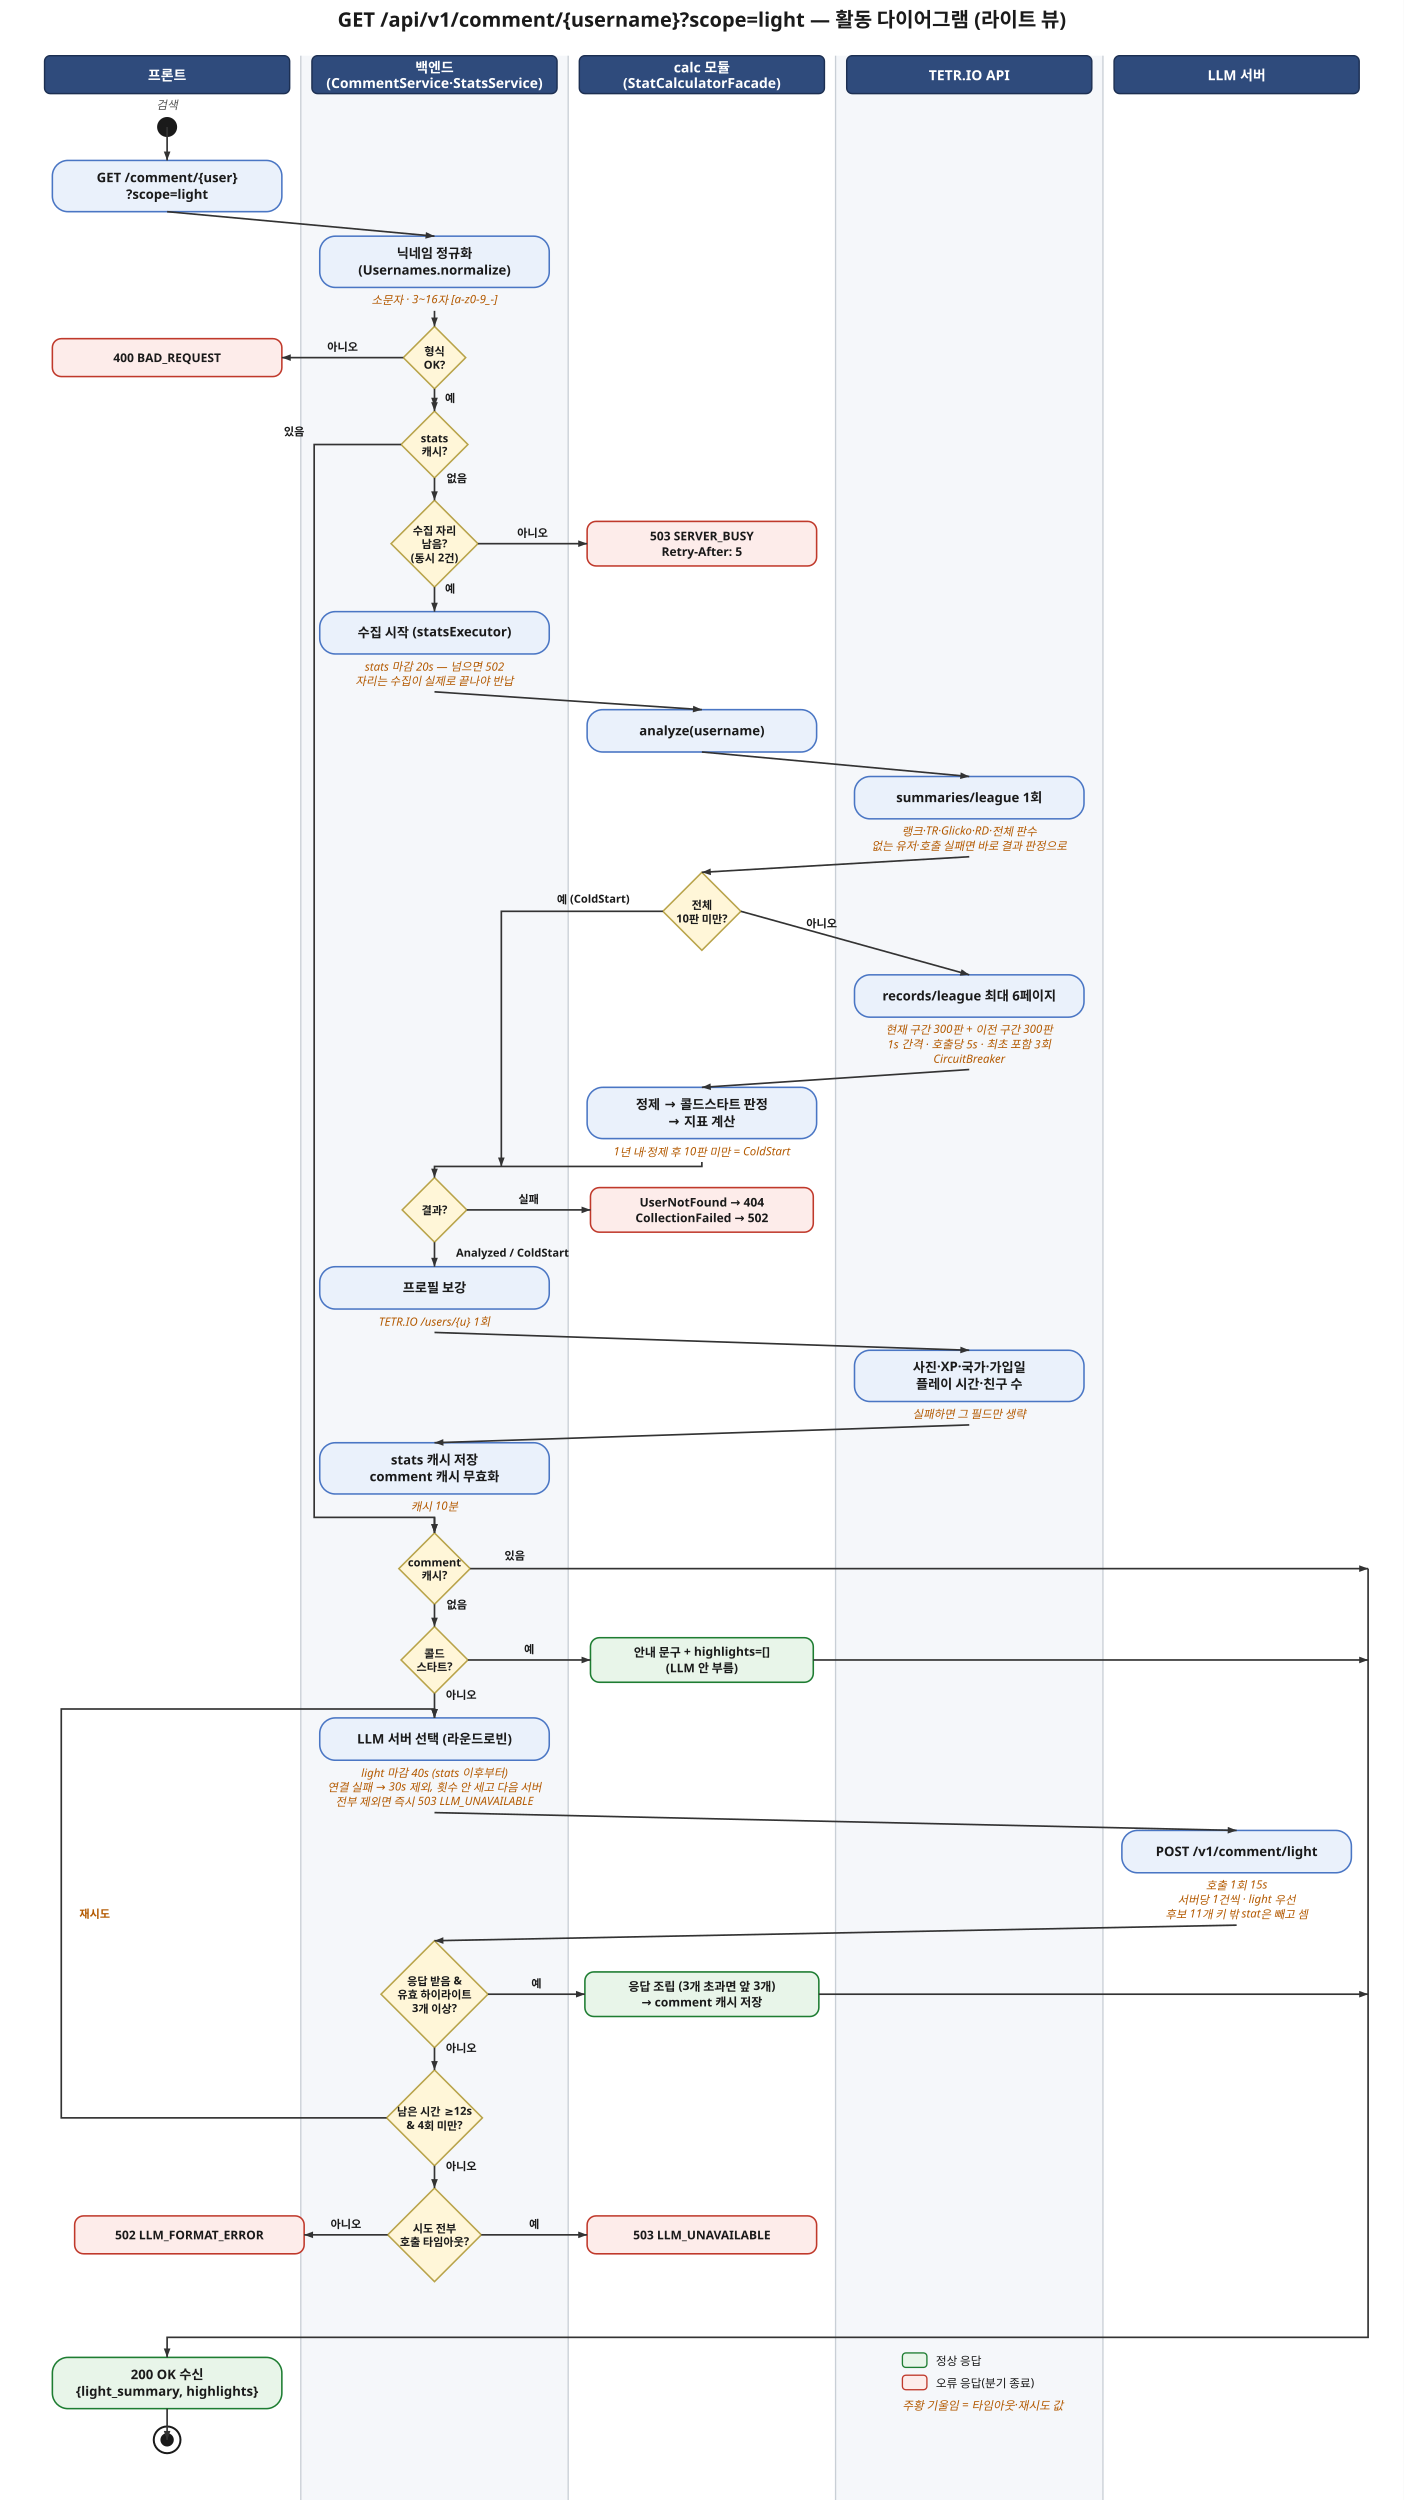
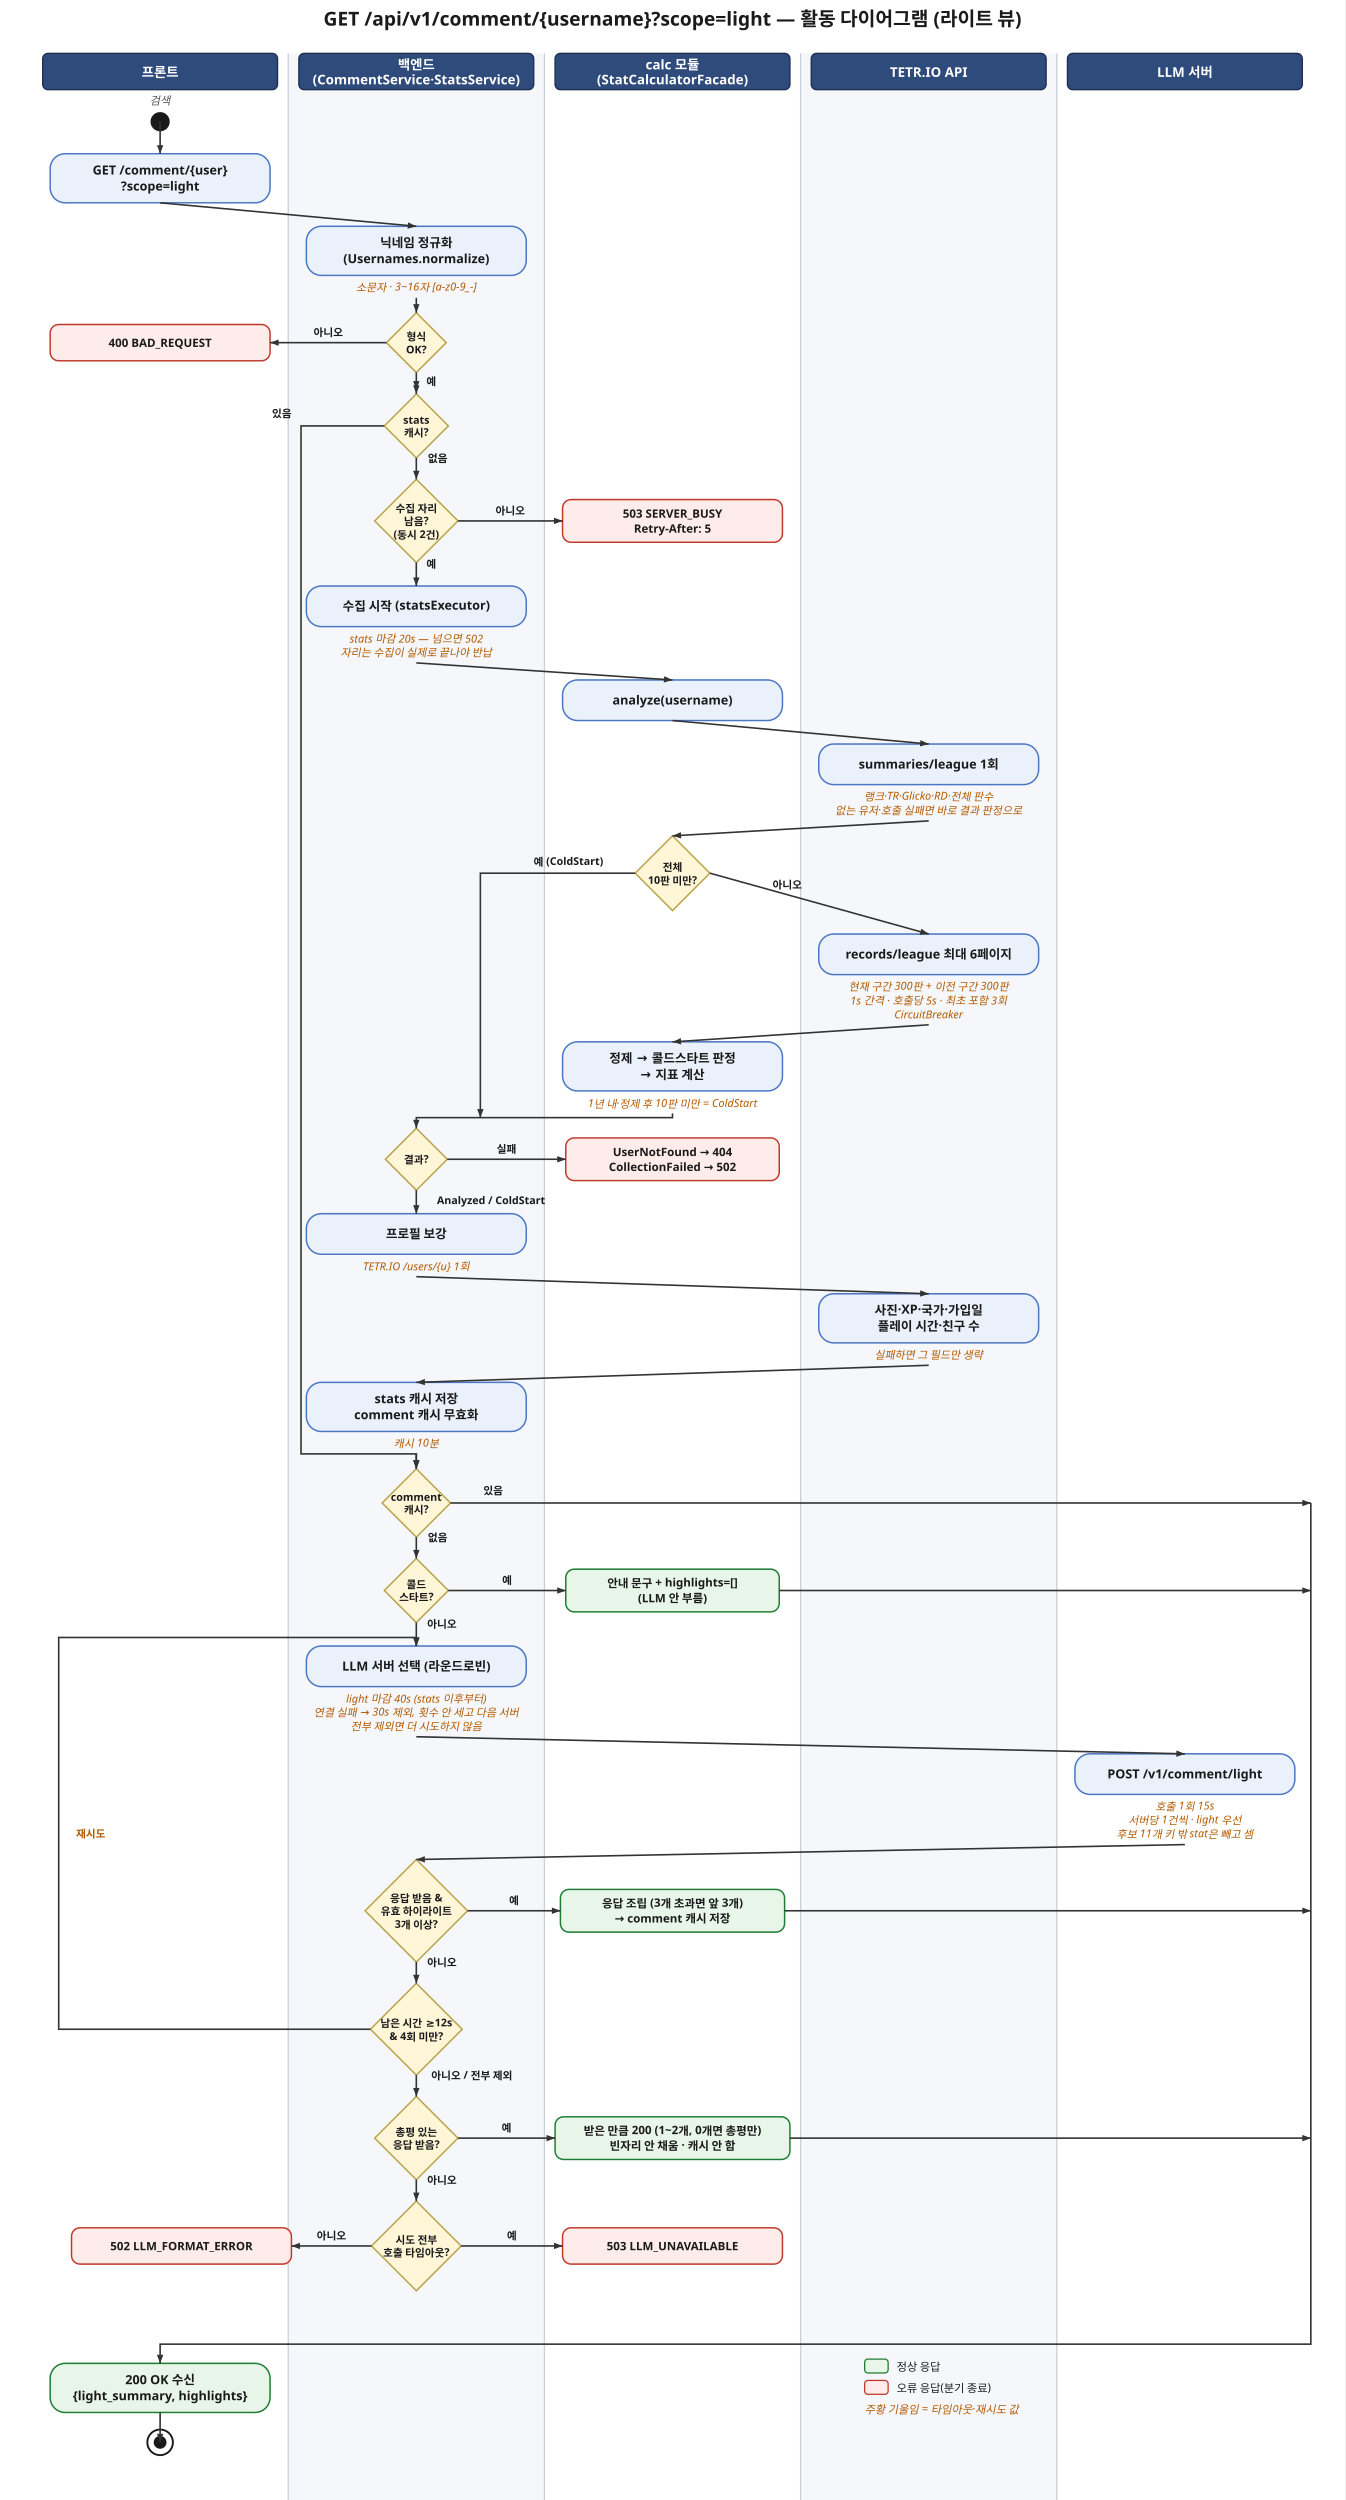
- <svg xmlns="http://www.w3.org/2000/svg" viewBox="0 0 1260 2244" width="1260" height="2244" font-family="Malgun Gothic, 'Segoe UI', sans-serif">
+ <svg xmlns="http://www.w3.org/2000/svg" viewBox="0 0 1260 2342" width="1260" height="2342" font-family="Malgun Gothic, 'Segoe UI', sans-serif">
  <defs>
    <marker id="arrowFilled" markerWidth="10" markerHeight="10" refX="8" refY="3" orient="auto" markerUnits="userSpaceOnUse">
      <path d="M0,0 L8,3 L0,6 Z" fill="#333333" />
    </marker>
  </defs>
-   <rect x="0" y="0" width="1260" height="2244" fill="#ffffff" />
+   <rect x="0" y="0" width="1260" height="2342" fill="#ffffff" />
  <text x="630.0" y="24" font-size="18" font-weight="bold" text-anchor="middle" fill="#1a1a1a">GET /api/v1/comment/{username}?scope=light — 활동 다이어그램 (라이트 뷰)</text>
-   <rect x="270.0" y="50" width="240" height="2194" fill="#f5f7fa" />
-   <rect x="750.0" y="50" width="240" height="2194" fill="#f5f7fa" />
-   <line x1="270.0" y1="50" x2="270.0" y2="2244" stroke="#c9cfd6" stroke-width="1.2" />
-   <line x1="510.0" y1="50" x2="510.0" y2="2244" stroke="#c9cfd6" stroke-width="1.2" />
-   <line x1="750.0" y1="50" x2="750.0" y2="2244" stroke="#c9cfd6" stroke-width="1.2" />
-   <line x1="990.0" y1="50" x2="990.0" y2="2244" stroke="#c9cfd6" stroke-width="1.2" />
+   <rect x="270.0" y="50" width="240" height="2292" fill="#f5f7fa" />
+   <rect x="750.0" y="50" width="240" height="2292" fill="#f5f7fa" />
+   <line x1="270.0" y1="50" x2="270.0" y2="2342" stroke="#c9cfd6" stroke-width="1.2" />
+   <line x1="510.0" y1="50" x2="510.0" y2="2342" stroke="#c9cfd6" stroke-width="1.2" />
+   <line x1="750.0" y1="50" x2="750.0" y2="2342" stroke="#c9cfd6" stroke-width="1.2" />
+   <line x1="990.0" y1="50" x2="990.0" y2="2342" stroke="#c9cfd6" stroke-width="1.2" />
  <rect x="40.0" y="50" width="220" height="34" rx="5" fill="#2f4b7c" stroke="#1c2f52" stroke-width="1.3" />
  <rect x="280.0" y="50" width="220" height="34" rx="5" fill="#2f4b7c" stroke="#1c2f52" stroke-width="1.3" />
  <rect x="520.0" y="50" width="220" height="34" rx="5" fill="#2f4b7c" stroke="#1c2f52" stroke-width="1.3" />
  <rect x="760.0" y="50" width="220" height="34" rx="5" fill="#2f4b7c" stroke="#1c2f52" stroke-width="1.3" />
  <rect x="1000.0" y="50" width="220" height="34" rx="5" fill="#2f4b7c" stroke="#1c2f52" stroke-width="1.3" />
  <circle cx="150" cy="114" r="9" fill="#1a1a1a" />
  <text x="150" y="98" font-family="Malgun Gothic, 'Segoe UI', sans-serif" font-size="10.5" fill="#555555" text-anchor="middle" font-weight="normal" font-style="italic">검색</text>
  <rect x="47.0" y="144" width="206" height="46" rx="14" fill="#eaf1fb" stroke="#4a76c4" stroke-width="1.4" />
  <text x="150" y="163.5" font-family="Malgun Gothic, 'Segoe UI', sans-serif" font-size="11.8" fill="#1a1a1a" text-anchor="middle" font-weight="bold" font-style="normal">GET /comment/{user}</text>
  <text x="150" y="178.5" font-family="Malgun Gothic, 'Segoe UI', sans-serif" font-size="11.8" fill="#1a1a1a" text-anchor="middle" font-weight="bold" font-style="normal">?scope=light</text>
  <line x1="150" y1="114" x2="150" y2="144" stroke="#333333" stroke-width="1.5" />
  <line x1="150" y1="114" x2="150" y2="144" stroke="transparent" stroke-width="10" marker-end="url(#arrowFilled)" />
  <rect x="287.0" y="212" width="206" height="46" rx="14" fill="#eaf1fb" stroke="#4a76c4" stroke-width="1.4" />
  <text x="390" y="231.5" font-family="Malgun Gothic, 'Segoe UI', sans-serif" font-size="11.8" fill="#1a1a1a" text-anchor="middle" font-weight="bold" font-style="normal">닉네임 정규화</text>
  <text x="390" y="246.5" font-family="Malgun Gothic, 'Segoe UI', sans-serif" font-size="11.8" fill="#1a1a1a" text-anchor="middle" font-weight="bold" font-style="normal">(Usernames.normalize)</text>
  <text x="390" y="273" font-family="Malgun Gothic, 'Segoe UI', sans-serif" font-size="10.3" fill="#b35900" text-anchor="middle" font-weight="normal" font-style="italic">소문자 · 3~16자 [a-z0-9_-]</text>
  <line x1="150" y1="190" x2="390" y2="212" stroke="#333333" stroke-width="1.5" />
  <line x1="150" y1="190" x2="390" y2="212" stroke="transparent" stroke-width="10" marker-end="url(#arrowFilled)" />
  <polygon points="390,293 418.0,321.0 390,349 362.0,321.0" fill="#fff6d8" stroke="#b8a349" stroke-width="1.4" />
  <text x="390" y="319.0" font-family="Malgun Gothic, 'Segoe UI', sans-serif" font-size="10" fill="#1a1a1a" text-anchor="middle" font-weight="bold" font-style="normal">형식</text>
  <text x="390" y="331.0" font-family="Malgun Gothic, 'Segoe UI', sans-serif" font-size="10" fill="#1a1a1a" text-anchor="middle" font-weight="bold" font-style="normal">OK?</text>
  <line x1="390" y1="279" x2="390" y2="293" stroke="#333333" stroke-width="1.5" />
  <line x1="390" y1="279" x2="390" y2="293" stroke="transparent" stroke-width="10" marker-end="url(#arrowFilled)" />
  <rect x="47.0" y="304.0" width="206" height="34" rx="8" fill="#fdecea" stroke="#c0392b" stroke-width="1.4" />
  <text x="150" y="325.0" font-family="Malgun Gothic, 'Segoe UI', sans-serif" font-size="10.8" fill="#1a1a1a" text-anchor="middle" font-weight="bold" font-style="normal">400 BAD_REQUEST</text>
  <line x1="362.0" y1="321.0" x2="253.0" y2="321.0" stroke="#333333" stroke-width="1.5" />
  <line x1="362.0" y1="321.0" x2="253.0" y2="321.0" stroke="transparent" stroke-width="10" marker-end="url(#arrowFilled)" />
  <text x="307.5" y="315.0" font-family="Malgun Gothic, 'Segoe UI', sans-serif" font-size="10" fill="#1a1a1a" text-anchor="middle" font-weight="bold" font-style="normal">아니오</text>
  <line x1="390" y1="349" x2="390" y2="365" stroke="#333333" stroke-width="1.5" />
  <line x1="390" y1="349" x2="390" y2="365" stroke="transparent" stroke-width="10" marker-end="url(#arrowFilled)" />
  <text x="404.0" y="361.0" font-family="Malgun Gothic, 'Segoe UI', sans-serif" font-size="10" fill="#1a1a1a" text-anchor="middle" font-weight="bold" font-style="normal">예</text>
  <polygon points="390,369 420.0,399.0 390,429 360.0,399.0" fill="#fff6d8" stroke="#b8a349" stroke-width="1.4" />
  <text x="390" y="397.0" font-family="Malgun Gothic, 'Segoe UI', sans-serif" font-size="10" fill="#1a1a1a" text-anchor="middle" font-weight="bold" font-style="normal">stats</text>
  <text x="390" y="409.0" font-family="Malgun Gothic, 'Segoe UI', sans-serif" font-size="10" fill="#1a1a1a" text-anchor="middle" font-weight="bold" font-style="normal">캐시?</text>
  <line x1="390" y1="365" x2="390" y2="369" stroke="#333333" stroke-width="1.5" />
  <line x1="390" y1="365" x2="390" y2="369" stroke="transparent" stroke-width="10" marker-end="url(#arrowFilled)" />
  <polygon points="390,449 429.0,488.0 390,527 351.0,488.0" fill="#fff6d8" stroke="#b8a349" stroke-width="1.4" />
  <text x="390" y="480.0" font-family="Malgun Gothic, 'Segoe UI', sans-serif" font-size="10" fill="#1a1a1a" text-anchor="middle" font-weight="bold" font-style="normal">수집 자리</text>
  <text x="390" y="492.0" font-family="Malgun Gothic, 'Segoe UI', sans-serif" font-size="10" fill="#1a1a1a" text-anchor="middle" font-weight="bold" font-style="normal">남음?</text>
  <text x="390" y="504.0" font-family="Malgun Gothic, 'Segoe UI', sans-serif" font-size="10" fill="#1a1a1a" text-anchor="middle" font-weight="bold" font-style="normal">(동시 2건)</text>
  <line x1="390" y1="429" x2="390" y2="449" stroke="#333333" stroke-width="1.5" />
  <line x1="390" y1="429" x2="390" y2="449" stroke="transparent" stroke-width="10" marker-end="url(#arrowFilled)" />
  <text x="410.0" y="433.0" font-family="Malgun Gothic, 'Segoe UI', sans-serif" font-size="10" fill="#1a1a1a" text-anchor="middle" font-weight="bold" font-style="normal">없음</text>
  <rect x="527.0" y="468.0" width="206" height="40" rx="8" fill="#fdecea" stroke="#c0392b" stroke-width="1.4" />
  <text x="630" y="485.0" font-family="Malgun Gothic, 'Segoe UI', sans-serif" font-size="10.8" fill="#1a1a1a" text-anchor="middle" font-weight="bold" font-style="normal">503 SERVER_BUSY</text>
  <text x="630" y="499.0" font-family="Malgun Gothic, 'Segoe UI', sans-serif" font-size="10.8" fill="#1a1a1a" text-anchor="middle" font-weight="bold" font-style="normal">Retry-After: 5</text>
  <line x1="429.0" y1="488.0" x2="527.0" y2="488.0" stroke="#333333" stroke-width="1.5" />
  <line x1="429.0" y1="488.0" x2="527.0" y2="488.0" stroke="transparent" stroke-width="10" marker-end="url(#arrowFilled)" />
  <text x="478.0" y="482.0" font-family="Malgun Gothic, 'Segoe UI', sans-serif" font-size="10" fill="#1a1a1a" text-anchor="middle" font-weight="bold" font-style="normal">아니오</text>
  <rect x="287.0" y="549" width="206" height="38" rx="14" fill="#eaf1fb" stroke="#4a76c4" stroke-width="1.4" />
  <text x="390" y="572.0" font-family="Malgun Gothic, 'Segoe UI', sans-serif" font-size="11.8" fill="#1a1a1a" text-anchor="middle" font-weight="bold" font-style="normal">수집 시작 (statsExecutor)</text>
  <text x="390" y="602" font-family="Malgun Gothic, 'Segoe UI', sans-serif" font-size="10.3" fill="#b35900" text-anchor="middle" font-weight="normal" font-style="italic">stats 마감 20s — 넘으면 502</text>
  <text x="390" y="615" font-family="Malgun Gothic, 'Segoe UI', sans-serif" font-size="10.3" fill="#b35900" text-anchor="middle" font-weight="normal" font-style="italic">자리는 수집이 실제로 끝나야 반납</text>
  <line x1="390" y1="527" x2="390" y2="549" stroke="#333333" stroke-width="1.5" />
  <line x1="390" y1="527" x2="390" y2="549" stroke="transparent" stroke-width="10" marker-end="url(#arrowFilled)" />
  <text x="404.0" y="532.0" font-family="Malgun Gothic, 'Segoe UI', sans-serif" font-size="10" fill="#1a1a1a" text-anchor="middle" font-weight="bold" font-style="normal">예</text>
  <rect x="527.0" y="637" width="206" height="38" rx="14" fill="#eaf1fb" stroke="#4a76c4" stroke-width="1.4" />
  <text x="630" y="660.0" font-family="Malgun Gothic, 'Segoe UI', sans-serif" font-size="11.8" fill="#1a1a1a" text-anchor="middle" font-weight="bold" font-style="normal">analyze(username)</text>
  <line x1="390" y1="621" x2="630" y2="637" stroke="#333333" stroke-width="1.5" />
  <line x1="390" y1="621" x2="630" y2="637" stroke="transparent" stroke-width="10" marker-end="url(#arrowFilled)" />
  <rect x="767.0" y="697" width="206" height="38" rx="14" fill="#eaf1fb" stroke="#4a76c4" stroke-width="1.4" />
  <text x="870" y="720.0" font-family="Malgun Gothic, 'Segoe UI', sans-serif" font-size="11.8" fill="#1a1a1a" text-anchor="middle" font-weight="bold" font-style="normal">summaries/league 1회</text>
  <text x="870" y="750" font-family="Malgun Gothic, 'Segoe UI', sans-serif" font-size="10.3" fill="#b35900" text-anchor="middle" font-weight="normal" font-style="italic">랭크·TR·Glicko·RD·전체 판수</text>
  <text x="870" y="763" font-family="Malgun Gothic, 'Segoe UI', sans-serif" font-size="10.3" fill="#b35900" text-anchor="middle" font-weight="normal" font-style="italic">없는 유저·호출 실패면 바로 결과 판정으로</text>
  <line x1="630" y1="675" x2="870" y2="697" stroke="#333333" stroke-width="1.5" />
  <line x1="630" y1="675" x2="870" y2="697" stroke="transparent" stroke-width="10" marker-end="url(#arrowFilled)" />
  <polygon points="630,783 665.0,818.0 630,853 595.0,818.0" fill="#fff6d8" stroke="#b8a349" stroke-width="1.4" />
  <text x="630" y="816.0" font-family="Malgun Gothic, 'Segoe UI', sans-serif" font-size="10" fill="#1a1a1a" text-anchor="middle" font-weight="bold" font-style="normal">전체</text>
  <text x="630" y="828.0" font-family="Malgun Gothic, 'Segoe UI', sans-serif" font-size="10" fill="#1a1a1a" text-anchor="middle" font-weight="bold" font-style="normal">10판 미만?</text>
  <line x1="870" y1="769" x2="630" y2="783" stroke="#333333" stroke-width="1.5" />
  <line x1="870" y1="769" x2="630" y2="783" stroke="transparent" stroke-width="10" marker-end="url(#arrowFilled)" />
  <rect x="767.0" y="875" width="206" height="38" rx="14" fill="#eaf1fb" stroke="#4a76c4" stroke-width="1.4" />
  <text x="870" y="898.0" font-family="Malgun Gothic, 'Segoe UI', sans-serif" font-size="11.8" fill="#1a1a1a" text-anchor="middle" font-weight="bold" font-style="normal">records/league 최대 6페이지</text>
  <text x="870" y="928" font-family="Malgun Gothic, 'Segoe UI', sans-serif" font-size="10.3" fill="#b35900" text-anchor="middle" font-weight="normal" font-style="italic">현재 구간 300판 + 이전 구간 300판</text>
  <text x="870" y="941" font-family="Malgun Gothic, 'Segoe UI', sans-serif" font-size="10.3" fill="#b35900" text-anchor="middle" font-weight="normal" font-style="italic">1s 간격 · 호출당 5s · 최초 포함 3회</text>
  <text x="870" y="954" font-family="Malgun Gothic, 'Segoe UI', sans-serif" font-size="10.3" fill="#b35900" text-anchor="middle" font-weight="normal" font-style="italic">CircuitBreaker</text>
  <line x1="665.0" y1="818.0" x2="870" y2="875" stroke="#333333" stroke-width="1.5" />
  <line x1="665.0" y1="818.0" x2="870" y2="875" stroke="transparent" stroke-width="10" marker-end="url(#arrowFilled)" />
  <text x="737.5" y="832.5" font-family="Malgun Gothic, 'Segoe UI', sans-serif" font-size="10" fill="#1a1a1a" text-anchor="middle" font-weight="bold" font-style="normal">아니오</text>
  <rect x="527.0" y="976" width="206" height="46" rx="14" fill="#eaf1fb" stroke="#4a76c4" stroke-width="1.4" />
  <text x="630" y="995.5" font-family="Malgun Gothic, 'Segoe UI', sans-serif" font-size="11.8" fill="#1a1a1a" text-anchor="middle" font-weight="bold" font-style="normal">정제 → 콜드스타트 판정</text>
  <text x="630" y="1010.5" font-family="Malgun Gothic, 'Segoe UI', sans-serif" font-size="11.8" fill="#1a1a1a" text-anchor="middle" font-weight="bold" font-style="normal">→ 지표 계산</text>
  <text x="630" y="1037" font-family="Malgun Gothic, 'Segoe UI', sans-serif" font-size="10.3" fill="#b35900" text-anchor="middle" font-weight="normal" font-style="italic">1년 내·정제 후 10판 미만 = ColdStart</text>
  <line x1="870" y1="960" x2="630" y2="976" stroke="#333333" stroke-width="1.5" />
  <line x1="870" y1="960" x2="630" y2="976" stroke="transparent" stroke-width="10" marker-end="url(#arrowFilled)" />
  <polygon points="390,1057 419.0,1086.0 390,1115 361.0,1086.0" fill="#fff6d8" stroke="#b8a349" stroke-width="1.4" />
  <text x="390" y="1090.0" font-family="Malgun Gothic, 'Segoe UI', sans-serif" font-size="10" fill="#1a1a1a" text-anchor="middle" font-weight="bold" font-style="normal">결과?</text>
  <path d="M630,1043 L630,1047 L390,1047 L390,1057" fill="none" stroke="#333333" stroke-width="1.5" />
  <line x1="390" y1="1047" x2="390" y2="1057" stroke="transparent" stroke-width="10" marker-end="url(#arrowFilled)" />
  <path d="M595.0,818.0 L450,818.0 L450,1047" fill="none" stroke="#333333" stroke-width="1.5" />
  <line x1="450" y1="818.0" x2="450" y2="1047" stroke="transparent" stroke-width="10" marker-end="url(#arrowFilled)" />
  <text x="532.5" y="811.0" font-family="Malgun Gothic, 'Segoe UI', sans-serif" font-size="10" fill="#1a1a1a" text-anchor="middle" font-weight="bold" font-style="normal">예 (ColdStart)</text>
  <rect x="530.0" y="1066.0" width="200" height="40" rx="8" fill="#fdecea" stroke="#c0392b" stroke-width="1.4" />
  <text x="630" y="1083.0" font-family="Malgun Gothic, 'Segoe UI', sans-serif" font-size="10.8" fill="#1a1a1a" text-anchor="middle" font-weight="bold" font-style="normal">UserNotFound → 404</text>
  <text x="630" y="1097.0" font-family="Malgun Gothic, 'Segoe UI', sans-serif" font-size="10.8" fill="#1a1a1a" text-anchor="middle" font-weight="bold" font-style="normal">CollectionFailed → 502</text>
  <line x1="419.0" y1="1086.0" x2="530.0" y2="1086.0" stroke="#333333" stroke-width="1.5" />
  <line x1="419.0" y1="1086.0" x2="530.0" y2="1086.0" stroke="transparent" stroke-width="10" marker-end="url(#arrowFilled)" />
  <text x="474.5" y="1080.0" font-family="Malgun Gothic, 'Segoe UI', sans-serif" font-size="10" fill="#1a1a1a" text-anchor="middle" font-weight="bold" font-style="normal">실패</text>
  <rect x="287.0" y="1137" width="206" height="38" rx="14" fill="#eaf1fb" stroke="#4a76c4" stroke-width="1.4" />
  <text x="390" y="1160.0" font-family="Malgun Gothic, 'Segoe UI', sans-serif" font-size="11.8" fill="#1a1a1a" text-anchor="middle" font-weight="bold" font-style="normal">프로필 보강</text>
  <text x="390" y="1190" font-family="Malgun Gothic, 'Segoe UI', sans-serif" font-size="10.3" fill="#b35900" text-anchor="middle" font-weight="normal" font-style="italic">TETR.IO /users/{u} 1회</text>
  <line x1="390" y1="1115" x2="390" y2="1137" stroke="#333333" stroke-width="1.5" />
  <line x1="390" y1="1115" x2="390" y2="1137" stroke="transparent" stroke-width="10" marker-end="url(#arrowFilled)" />
  <text x="460.0" y="1128.0" font-family="Malgun Gothic, 'Segoe UI', sans-serif" font-size="10" fill="#1a1a1a" text-anchor="middle" font-weight="bold" font-style="normal">Analyzed / ColdStart</text>
  <rect x="767.0" y="1212" width="206" height="46" rx="14" fill="#eaf1fb" stroke="#4a76c4" stroke-width="1.4" />
  <text x="870" y="1231.5" font-family="Malgun Gothic, 'Segoe UI', sans-serif" font-size="11.8" fill="#1a1a1a" text-anchor="middle" font-weight="bold" font-style="normal">사진·XP·국가·가입일</text>
  <text x="870" y="1246.5" font-family="Malgun Gothic, 'Segoe UI', sans-serif" font-size="11.8" fill="#1a1a1a" text-anchor="middle" font-weight="bold" font-style="normal">플레이 시간·친구 수</text>
  <text x="870" y="1273" font-family="Malgun Gothic, 'Segoe UI', sans-serif" font-size="10.3" fill="#b35900" text-anchor="middle" font-weight="normal" font-style="italic">실패하면 그 필드만 생략</text>
  <line x1="390" y1="1196" x2="870" y2="1212" stroke="#333333" stroke-width="1.5" />
  <line x1="390" y1="1196" x2="870" y2="1212" stroke="transparent" stroke-width="10" marker-end="url(#arrowFilled)" />
  <rect x="287.0" y="1295" width="206" height="46" rx="14" fill="#eaf1fb" stroke="#4a76c4" stroke-width="1.4" />
  <text x="390" y="1314.5" font-family="Malgun Gothic, 'Segoe UI', sans-serif" font-size="11.8" fill="#1a1a1a" text-anchor="middle" font-weight="bold" font-style="normal">stats 캐시 저장</text>
  <text x="390" y="1329.5" font-family="Malgun Gothic, 'Segoe UI', sans-serif" font-size="11.8" fill="#1a1a1a" text-anchor="middle" font-weight="bold" font-style="normal">comment 캐시 무효화</text>
  <text x="390" y="1356" font-family="Malgun Gothic, 'Segoe UI', sans-serif" font-size="10.3" fill="#b35900" text-anchor="middle" font-weight="normal" font-style="italic">캐시 10분</text>
  <line x1="870" y1="1279" x2="390" y2="1295" stroke="#333333" stroke-width="1.5" />
  <line x1="870" y1="1279" x2="390" y2="1295" stroke="transparent" stroke-width="10" marker-end="url(#arrowFilled)" />
  <polygon points="390,1376 422.0,1408.0 390,1440 358.0,1408.0" fill="#fff6d8" stroke="#b8a349" stroke-width="1.4" />
  <text x="390" y="1406.0" font-family="Malgun Gothic, 'Segoe UI', sans-serif" font-size="10" fill="#1a1a1a" text-anchor="middle" font-weight="bold" font-style="normal">comment</text>
  <text x="390" y="1418.0" font-family="Malgun Gothic, 'Segoe UI', sans-serif" font-size="10" fill="#1a1a1a" text-anchor="middle" font-weight="bold" font-style="normal">캐시?</text>
  <line x1="390" y1="1362" x2="390" y2="1376" stroke="#333333" stroke-width="1.5" />
  <line x1="390" y1="1362" x2="390" y2="1376" stroke="transparent" stroke-width="10" marker-end="url(#arrowFilled)" />
  <path d="M360.0,399.0 L282,399.0 L282,1362 L390,1362 L390,1376" fill="none" stroke="#333333" stroke-width="1.5" />
  <line x1="390" y1="1362" x2="390" y2="1376" stroke="transparent" stroke-width="10" marker-end="url(#arrowFilled)" />
  <text x="264" y="391.0" font-family="Malgun Gothic, 'Segoe UI', sans-serif" font-size="10" fill="#1a1a1a" text-anchor="middle" font-weight="bold" font-style="normal">있음</text>
  <path d="M422.0,1408.0 L1228,1408.0" fill="none" stroke="#333333" stroke-width="1.5" />
  <line x1="422.0" y1="1408.0" x2="1228" y2="1408.0" stroke="transparent" stroke-width="10" marker-end="url(#arrowFilled)" />
  <text x="462.0" y="1400.0" font-family="Malgun Gothic, 'Segoe UI', sans-serif" font-size="10" fill="#1a1a1a" text-anchor="middle" font-weight="bold" font-style="normal">있음</text>
  <polygon points="390,1460 420.0,1490.0 390,1520 360.0,1490.0" fill="#fff6d8" stroke="#b8a349" stroke-width="1.4" />
  <text x="390" y="1488.0" font-family="Malgun Gothic, 'Segoe UI', sans-serif" font-size="10" fill="#1a1a1a" text-anchor="middle" font-weight="bold" font-style="normal">콜드</text>
  <text x="390" y="1500.0" font-family="Malgun Gothic, 'Segoe UI', sans-serif" font-size="10" fill="#1a1a1a" text-anchor="middle" font-weight="bold" font-style="normal">스타트?</text>
  <line x1="390" y1="1440" x2="390" y2="1460" stroke="#333333" stroke-width="1.5" />
  <line x1="390" y1="1440" x2="390" y2="1460" stroke="transparent" stroke-width="10" marker-end="url(#arrowFilled)" />
  <text x="410.0" y="1444.0" font-family="Malgun Gothic, 'Segoe UI', sans-serif" font-size="10" fill="#1a1a1a" text-anchor="middle" font-weight="bold" font-style="normal">없음</text>
  <rect x="530.0" y="1470.0" width="200" height="40" rx="8" fill="#e8f5e9" stroke="#1e7d32" stroke-width="1.4" />
  <text x="630" y="1487.0" font-family="Malgun Gothic, 'Segoe UI', sans-serif" font-size="10.8" fill="#1a1a1a" text-anchor="middle" font-weight="bold" font-style="normal">안내 문구 + highlights=[]</text>
  <text x="630" y="1501.0" font-family="Malgun Gothic, 'Segoe UI', sans-serif" font-size="10.8" fill="#1a1a1a" text-anchor="middle" font-weight="bold" font-style="normal">(LLM 안 부름)</text>
  <line x1="420.0" y1="1490.0" x2="530.0" y2="1490.0" stroke="#333333" stroke-width="1.5" />
  <line x1="420.0" y1="1490.0" x2="530.0" y2="1490.0" stroke="transparent" stroke-width="10" marker-end="url(#arrowFilled)" />
  <text x="475.0" y="1484.0" font-family="Malgun Gothic, 'Segoe UI', sans-serif" font-size="10" fill="#1a1a1a" text-anchor="middle" font-weight="bold" font-style="normal">예</text>
  <path d="M730.0,1490.0 L1228,1490.0" fill="none" stroke="#333333" stroke-width="1.5" />
  <line x1="730.0" y1="1490.0" x2="1228" y2="1490.0" stroke="transparent" stroke-width="10" marker-end="url(#arrowFilled)" />
  <rect x="287.0" y="1542" width="206" height="38" rx="14" fill="#eaf1fb" stroke="#4a76c4" stroke-width="1.4" />
  <text x="390" y="1565.0" font-family="Malgun Gothic, 'Segoe UI', sans-serif" font-size="11.8" fill="#1a1a1a" text-anchor="middle" font-weight="bold" font-style="normal">LLM 서버 선택 (라운드로빈)</text>
  <text x="390" y="1595" font-family="Malgun Gothic, 'Segoe UI', sans-serif" font-size="10.3" fill="#b35900" text-anchor="middle" font-weight="normal" font-style="italic">light 마감 40s (stats 이후부터)</text>
  <text x="390" y="1608" font-family="Malgun Gothic, 'Segoe UI', sans-serif" font-size="10.3" fill="#b35900" text-anchor="middle" font-weight="normal" font-style="italic">연결 실패 → 30s 제외, 횟수 안 세고 다음 서버</text>
-   <text x="390" y="1621" font-family="Malgun Gothic, 'Segoe UI', sans-serif" font-size="10.3" fill="#b35900" text-anchor="middle" font-weight="normal" font-style="italic">전부 제외면 즉시 503 LLM_UNAVAILABLE</text>
+   <text x="390" y="1621" font-family="Malgun Gothic, 'Segoe UI', sans-serif" font-size="10.3" fill="#b35900" text-anchor="middle" font-weight="normal" font-style="italic">전부 제외면 더 시도하지 않음</text>
  <line x1="390" y1="1520" x2="390" y2="1542" stroke="#333333" stroke-width="1.5" />
  <line x1="390" y1="1520" x2="390" y2="1542" stroke="transparent" stroke-width="10" marker-end="url(#arrowFilled)" />
  <text x="414.0" y="1525.0" font-family="Malgun Gothic, 'Segoe UI', sans-serif" font-size="10" fill="#1a1a1a" text-anchor="middle" font-weight="bold" font-style="normal">아니오</text>
  <rect x="1007.0" y="1643" width="206" height="38" rx="14" fill="#eaf1fb" stroke="#4a76c4" stroke-width="1.4" />
  <text x="1110" y="1666.0" font-family="Malgun Gothic, 'Segoe UI', sans-serif" font-size="11.8" fill="#1a1a1a" text-anchor="middle" font-weight="bold" font-style="normal">POST /v1/comment/light</text>
  <text x="1110" y="1696" font-family="Malgun Gothic, 'Segoe UI', sans-serif" font-size="10.3" fill="#b35900" text-anchor="middle" font-weight="normal" font-style="italic">호출 1회 15s</text>
  <text x="1110" y="1709" font-family="Malgun Gothic, 'Segoe UI', sans-serif" font-size="10.3" fill="#b35900" text-anchor="middle" font-weight="normal" font-style="italic">서버당 1건씩 · light 우선</text>
  <text x="1110" y="1722" font-family="Malgun Gothic, 'Segoe UI', sans-serif" font-size="10.3" fill="#b35900" text-anchor="middle" font-weight="normal" font-style="italic">후보 11개 키 밖 stat은 빼고 셈</text>
  <line x1="390" y1="1627" x2="1110" y2="1643" stroke="#333333" stroke-width="1.5" />
  <line x1="390" y1="1627" x2="1110" y2="1643" stroke="transparent" stroke-width="10" marker-end="url(#arrowFilled)" />
  <polygon points="390,1742 438.0,1790.0 390,1838 342.0,1790.0" fill="#fff6d8" stroke="#b8a349" stroke-width="1.4" />
  <text x="390" y="1782.0" font-family="Malgun Gothic, 'Segoe UI', sans-serif" font-size="10" fill="#1a1a1a" text-anchor="middle" font-weight="bold" font-style="normal">응답 받음 &amp;</text>
  <text x="390" y="1794.0" font-family="Malgun Gothic, 'Segoe UI', sans-serif" font-size="10" fill="#1a1a1a" text-anchor="middle" font-weight="bold" font-style="normal">유효 하이라이트</text>
  <text x="390" y="1806.0" font-family="Malgun Gothic, 'Segoe UI', sans-serif" font-size="10" fill="#1a1a1a" text-anchor="middle" font-weight="bold" font-style="normal">3개 이상?</text>
  <line x1="1110" y1="1728" x2="390" y2="1742" stroke="#333333" stroke-width="1.5" />
  <line x1="1110" y1="1728" x2="390" y2="1742" stroke="transparent" stroke-width="10" marker-end="url(#arrowFilled)" />
  <rect x="525.0" y="1770.0" width="210" height="40" rx="8" fill="#e8f5e9" stroke="#1e7d32" stroke-width="1.4" />
  <text x="630" y="1787.0" font-family="Malgun Gothic, 'Segoe UI', sans-serif" font-size="10.8" fill="#1a1a1a" text-anchor="middle" font-weight="bold" font-style="normal">응답 조립 (3개 초과면 앞 3개)</text>
  <text x="630" y="1801.0" font-family="Malgun Gothic, 'Segoe UI', sans-serif" font-size="10.8" fill="#1a1a1a" text-anchor="middle" font-weight="bold" font-style="normal">→ comment 캐시 저장</text>
  <line x1="438.0" y1="1790.0" x2="525.0" y2="1790.0" stroke="#333333" stroke-width="1.5" />
  <line x1="438.0" y1="1790.0" x2="525.0" y2="1790.0" stroke="transparent" stroke-width="10" marker-end="url(#arrowFilled)" />
  <text x="481.5" y="1784.0" font-family="Malgun Gothic, 'Segoe UI', sans-serif" font-size="10" fill="#1a1a1a" text-anchor="middle" font-weight="bold" font-style="normal">예</text>
  <path d="M735.0,1790.0 L1228,1790.0" fill="none" stroke="#333333" stroke-width="1.5" />
  <line x1="735.0" y1="1790.0" x2="1228" y2="1790.0" stroke="transparent" stroke-width="10" marker-end="url(#arrowFilled)" />
  <polygon points="390,1858 433.0,1901.0 390,1944 347.0,1901.0" fill="#fff6d8" stroke="#b8a349" stroke-width="1.4" />
  <text x="390" y="1899.0" font-family="Malgun Gothic, 'Segoe UI', sans-serif" font-size="10" fill="#1a1a1a" text-anchor="middle" font-weight="bold" font-style="normal">남은 시간 ≥12s</text>
  <text x="390" y="1911.0" font-family="Malgun Gothic, 'Segoe UI', sans-serif" font-size="10" fill="#1a1a1a" text-anchor="middle" font-weight="bold" font-style="normal">&amp; 4회 미만?</text>
  <line x1="390" y1="1838" x2="390" y2="1858" stroke="#333333" stroke-width="1.5" />
  <line x1="390" y1="1838" x2="390" y2="1858" stroke="transparent" stroke-width="10" marker-end="url(#arrowFilled)" />
  <text x="414.0" y="1842.0" font-family="Malgun Gothic, 'Segoe UI', sans-serif" font-size="10" fill="#1a1a1a" text-anchor="middle" font-weight="bold" font-style="normal">아니오</text>
  <path d="M347.0,1901.0 L55,1901.0 L55,1534 L390,1534 L390,1542" fill="none" stroke="#333333" stroke-width="1.5" />
  <line x1="390" y1="1534" x2="390" y2="1542" stroke="transparent" stroke-width="10" marker-end="url(#arrowFilled)" />
  <text x="85" y="1721.5" font-family="Malgun Gothic, 'Segoe UI', sans-serif" font-size="10" fill="#b35900" text-anchor="middle" font-weight="bold" font-style="normal">재시도</text>
-   <polygon points="390,1964 432.0,2006.0 390,2048 348.0,2006.0" fill="#fff6d8" stroke="#b8a349" stroke-width="1.4" />
-   <text x="390" y="2004.0" font-family="Malgun Gothic, 'Segoe UI', sans-serif" font-size="10" fill="#1a1a1a" text-anchor="middle" font-weight="bold" font-style="normal">시도 전부</text>
-   <text x="390" y="2016.0" font-family="Malgun Gothic, 'Segoe UI', sans-serif" font-size="10" fill="#1a1a1a" text-anchor="middle" font-weight="bold" font-style="normal">호출 타임아웃?</text>
+   <polygon points="390,1964 429.0,2003.0 390,2042 351.0,2003.0" fill="#fff6d8" stroke="#b8a349" stroke-width="1.4" />
+   <text x="390" y="2001.0" font-family="Malgun Gothic, 'Segoe UI', sans-serif" font-size="10" fill="#1a1a1a" text-anchor="middle" font-weight="bold" font-style="normal">총평 있는</text>
+   <text x="390" y="2013.0" font-family="Malgun Gothic, 'Segoe UI', sans-serif" font-size="10" fill="#1a1a1a" text-anchor="middle" font-weight="bold" font-style="normal">응답 받음?</text>
  <line x1="390" y1="1944" x2="390" y2="1964" stroke="#333333" stroke-width="1.5" />
  <line x1="390" y1="1944" x2="390" y2="1964" stroke="transparent" stroke-width="10" marker-end="url(#arrowFilled)" />
-   <text x="414.0" y="1948.0" font-family="Malgun Gothic, 'Segoe UI', sans-serif" font-size="10" fill="#1a1a1a" text-anchor="middle" font-weight="bold" font-style="normal">아니오</text>
-   <rect x="527.0" y="1989.0" width="206" height="34" rx="8" fill="#fdecea" stroke="#c0392b" stroke-width="1.4" />
-   <text x="630" y="2010.0" font-family="Malgun Gothic, 'Segoe UI', sans-serif" font-size="10.8" fill="#1a1a1a" text-anchor="middle" font-weight="bold" font-style="normal">503 LLM_UNAVAILABLE</text>
-   <line x1="432.0" y1="2006.0" x2="527.0" y2="2006.0" stroke="#333333" stroke-width="1.5" />
-   <line x1="432.0" y1="2006.0" x2="527.0" y2="2006.0" stroke="transparent" stroke-width="10" marker-end="url(#arrowFilled)" />
-   <text x="479.5" y="2000.0" font-family="Malgun Gothic, 'Segoe UI', sans-serif" font-size="10" fill="#1a1a1a" text-anchor="middle" font-weight="bold" font-style="normal">예</text>
-   <rect x="67.0" y="1989.0" width="206" height="34" rx="8" fill="#fdecea" stroke="#c0392b" stroke-width="1.4" />
-   <text x="170" y="2010.0" font-family="Malgun Gothic, 'Segoe UI', sans-serif" font-size="10.8" fill="#1a1a1a" text-anchor="middle" font-weight="bold" font-style="normal">502 LLM_FORMAT_ERROR</text>
-   <line x1="348.0" y1="2006.0" x2="273.0" y2="2006.0" stroke="#333333" stroke-width="1.5" />
-   <line x1="348.0" y1="2006.0" x2="273.0" y2="2006.0" stroke="transparent" stroke-width="10" marker-end="url(#arrowFilled)" />
-   <text x="310.5" y="2000.0" font-family="Malgun Gothic, 'Segoe UI', sans-serif" font-size="10" fill="#1a1a1a" text-anchor="middle" font-weight="bold" font-style="normal">아니오</text>
-   <rect x="47.0" y="2116" width="206" height="46" rx="14" fill="#e8f5e9" stroke="#1e7d32" stroke-width="1.4" />
-   <text x="150" y="2135.5" font-family="Malgun Gothic, 'Segoe UI', sans-serif" font-size="11.8" fill="#1a1a1a" text-anchor="middle" font-weight="bold" font-style="normal">200 OK 수신</text>
-   <text x="150" y="2150.5" font-family="Malgun Gothic, 'Segoe UI', sans-serif" font-size="11.8" fill="#1a1a1a" text-anchor="middle" font-weight="bold" font-style="normal">{light_summary, highlights}</text>
-   <path d="M1228,1408.0 L1228,2098 L150,2098 L150,2116" fill="none" stroke="#333333" stroke-width="1.5" />
-   <line x1="150" y1="2098" x2="150" y2="2116" stroke="transparent" stroke-width="10" marker-end="url(#arrowFilled)" />
-   <circle cx="150" cy="2190" r="12" fill="none" stroke="#1a1a1a" stroke-width="1.8" />
-   <circle cx="150" cy="2190" r="6" fill="#1a1a1a" />
-   <line x1="150" y1="2162" x2="150" y2="2190" stroke="#333333" stroke-width="1.5" />
-   <line x1="150" y1="2162" x2="150" y2="2190" stroke="transparent" stroke-width="10" marker-end="url(#arrowFilled)" />
-   <rect x="810" y="2112" width="22" height="13" rx="3" fill="#e8f5e9" stroke="#1e7d32" stroke-width="1.2" />
-   <text x="840" y="2123" font-family="Malgun Gothic, 'Segoe UI', sans-serif" font-size="10.5" fill="#1a1a1a" text-anchor="start" font-weight="normal" font-style="normal">정상 응답</text>
-   <rect x="810" y="2132" width="22" height="13" rx="3" fill="#fdecea" stroke="#c0392b" stroke-width="1.2" />
-   <text x="840" y="2143" font-family="Malgun Gothic, 'Segoe UI', sans-serif" font-size="10.5" fill="#1a1a1a" text-anchor="start" font-weight="normal" font-style="normal">오류 응답(분기 종료)</text>
-   <text x="810" y="2163" font-family="Malgun Gothic, 'Segoe UI', sans-serif" font-size="10.5" fill="#b35900" text-anchor="start" font-weight="normal" font-style="italic">주황 기울임 = 타임아웃·재시도 값</text>
+   <text x="442.0" y="1948.0" font-family="Malgun Gothic, 'Segoe UI', sans-serif" font-size="10" fill="#1a1a1a" text-anchor="middle" font-weight="bold" font-style="normal">아니오 / 전부 제외</text>
+   <rect x="520.0" y="1983.0" width="220" height="40" rx="8" fill="#e8f5e9" stroke="#1e7d32" stroke-width="1.4" />
+   <text x="630" y="2000.0" font-family="Malgun Gothic, 'Segoe UI', sans-serif" font-size="10.8" fill="#1a1a1a" text-anchor="middle" font-weight="bold" font-style="normal">받은 만큼 200 (1~2개, 0개면 총평만)</text>
+   <text x="630" y="2014.0" font-family="Malgun Gothic, 'Segoe UI', sans-serif" font-size="10.8" fill="#1a1a1a" text-anchor="middle" font-weight="bold" font-style="normal">빈자리 안 채움 · 캐시 안 함</text>
+   <line x1="429.0" y1="2003.0" x2="520.0" y2="2003.0" stroke="#333333" stroke-width="1.5" />
+   <line x1="429.0" y1="2003.0" x2="520.0" y2="2003.0" stroke="transparent" stroke-width="10" marker-end="url(#arrowFilled)" />
+   <text x="474.5" y="1997.0" font-family="Malgun Gothic, 'Segoe UI', sans-serif" font-size="10" fill="#1a1a1a" text-anchor="middle" font-weight="bold" font-style="normal">예</text>
+   <path d="M740.0,2003.0 L1228,2003.0" fill="none" stroke="#333333" stroke-width="1.5" />
+   <line x1="740.0" y1="2003.0" x2="1228" y2="2003.0" stroke="transparent" stroke-width="10" marker-end="url(#arrowFilled)" />
+   <polygon points="390,2062 432.0,2104.0 390,2146 348.0,2104.0" fill="#fff6d8" stroke="#b8a349" stroke-width="1.4" />
+   <text x="390" y="2102.0" font-family="Malgun Gothic, 'Segoe UI', sans-serif" font-size="10" fill="#1a1a1a" text-anchor="middle" font-weight="bold" font-style="normal">시도 전부</text>
+   <text x="390" y="2114.0" font-family="Malgun Gothic, 'Segoe UI', sans-serif" font-size="10" fill="#1a1a1a" text-anchor="middle" font-weight="bold" font-style="normal">호출 타임아웃?</text>
+   <line x1="390" y1="2042" x2="390" y2="2062" stroke="#333333" stroke-width="1.5" />
+   <line x1="390" y1="2042" x2="390" y2="2062" stroke="transparent" stroke-width="10" marker-end="url(#arrowFilled)" />
+   <text x="414.0" y="2046.0" font-family="Malgun Gothic, 'Segoe UI', sans-serif" font-size="10" fill="#1a1a1a" text-anchor="middle" font-weight="bold" font-style="normal">아니오</text>
+   <rect x="527.0" y="2087.0" width="206" height="34" rx="8" fill="#fdecea" stroke="#c0392b" stroke-width="1.4" />
+   <text x="630" y="2108.0" font-family="Malgun Gothic, 'Segoe UI', sans-serif" font-size="10.8" fill="#1a1a1a" text-anchor="middle" font-weight="bold" font-style="normal">503 LLM_UNAVAILABLE</text>
+   <line x1="432.0" y1="2104.0" x2="527.0" y2="2104.0" stroke="#333333" stroke-width="1.5" />
+   <line x1="432.0" y1="2104.0" x2="527.0" y2="2104.0" stroke="transparent" stroke-width="10" marker-end="url(#arrowFilled)" />
+   <text x="479.5" y="2098.0" font-family="Malgun Gothic, 'Segoe UI', sans-serif" font-size="10" fill="#1a1a1a" text-anchor="middle" font-weight="bold" font-style="normal">예</text>
+   <rect x="67.0" y="2087.0" width="206" height="34" rx="8" fill="#fdecea" stroke="#c0392b" stroke-width="1.4" />
+   <text x="170" y="2108.0" font-family="Malgun Gothic, 'Segoe UI', sans-serif" font-size="10.8" fill="#1a1a1a" text-anchor="middle" font-weight="bold" font-style="normal">502 LLM_FORMAT_ERROR</text>
+   <line x1="348.0" y1="2104.0" x2="273.0" y2="2104.0" stroke="#333333" stroke-width="1.5" />
+   <line x1="348.0" y1="2104.0" x2="273.0" y2="2104.0" stroke="transparent" stroke-width="10" marker-end="url(#arrowFilled)" />
+   <text x="310.5" y="2098.0" font-family="Malgun Gothic, 'Segoe UI', sans-serif" font-size="10" fill="#1a1a1a" text-anchor="middle" font-weight="bold" font-style="normal">아니오</text>
+   <rect x="47.0" y="2214" width="206" height="46" rx="14" fill="#e8f5e9" stroke="#1e7d32" stroke-width="1.4" />
+   <text x="150" y="2233.5" font-family="Malgun Gothic, 'Segoe UI', sans-serif" font-size="11.8" fill="#1a1a1a" text-anchor="middle" font-weight="bold" font-style="normal">200 OK 수신</text>
+   <text x="150" y="2248.5" font-family="Malgun Gothic, 'Segoe UI', sans-serif" font-size="11.8" fill="#1a1a1a" text-anchor="middle" font-weight="bold" font-style="normal">{light_summary, highlights}</text>
+   <path d="M1228,1408.0 L1228,2196 L150,2196 L150,2214" fill="none" stroke="#333333" stroke-width="1.5" />
+   <line x1="150" y1="2196" x2="150" y2="2214" stroke="transparent" stroke-width="10" marker-end="url(#arrowFilled)" />
+   <circle cx="150" cy="2288" r="12" fill="none" stroke="#1a1a1a" stroke-width="1.8" />
+   <circle cx="150" cy="2288" r="6" fill="#1a1a1a" />
+   <line x1="150" y1="2260" x2="150" y2="2288" stroke="#333333" stroke-width="1.5" />
+   <line x1="150" y1="2260" x2="150" y2="2288" stroke="transparent" stroke-width="10" marker-end="url(#arrowFilled)" />
+   <rect x="810" y="2210" width="22" height="13" rx="3" fill="#e8f5e9" stroke="#1e7d32" stroke-width="1.2" />
+   <text x="840" y="2221" font-family="Malgun Gothic, 'Segoe UI', sans-serif" font-size="10.5" fill="#1a1a1a" text-anchor="start" font-weight="normal" font-style="normal">정상 응답</text>
+   <rect x="810" y="2230" width="22" height="13" rx="3" fill="#fdecea" stroke="#c0392b" stroke-width="1.2" />
+   <text x="840" y="2241" font-family="Malgun Gothic, 'Segoe UI', sans-serif" font-size="10.5" fill="#1a1a1a" text-anchor="start" font-weight="normal" font-style="normal">오류 응답(분기 종료)</text>
+   <text x="810" y="2261" font-family="Malgun Gothic, 'Segoe UI', sans-serif" font-size="10.5" fill="#b35900" text-anchor="start" font-weight="normal" font-style="italic">주황 기울임 = 타임아웃·재시도 값</text>
  <text x="150" y="72.0" font-family="Malgun Gothic, 'Segoe UI', sans-serif" font-size="12.5" fill="#ffffff" text-anchor="middle" font-weight="bold" font-style="normal">프론트</text>
  <text x="390" y="65.0" font-family="Malgun Gothic, 'Segoe UI', sans-serif" font-size="12.5" fill="#ffffff" text-anchor="middle" font-weight="bold" font-style="normal">백엔드</text>
  <text x="390" y="79.0" font-family="Malgun Gothic, 'Segoe UI', sans-serif" font-size="12.5" fill="#ffffff" text-anchor="middle" font-weight="bold" font-style="normal">(CommentService·StatsService)</text>
  <text x="630" y="65.0" font-family="Malgun Gothic, 'Segoe UI', sans-serif" font-size="12.5" fill="#ffffff" text-anchor="middle" font-weight="bold" font-style="normal">calc 모듈</text>
  <text x="630" y="79.0" font-family="Malgun Gothic, 'Segoe UI', sans-serif" font-size="12.5" fill="#ffffff" text-anchor="middle" font-weight="bold" font-style="normal">(StatCalculatorFacade)</text>
  <text x="870" y="72.0" font-family="Malgun Gothic, 'Segoe UI', sans-serif" font-size="12.5" fill="#ffffff" text-anchor="middle" font-weight="bold" font-style="normal">TETR.IO API</text>
  <text x="1110" y="72.0" font-family="Malgun Gothic, 'Segoe UI', sans-serif" font-size="12.5" fill="#ffffff" text-anchor="middle" font-weight="bold" font-style="normal">LLM 서버</text>
</svg>
